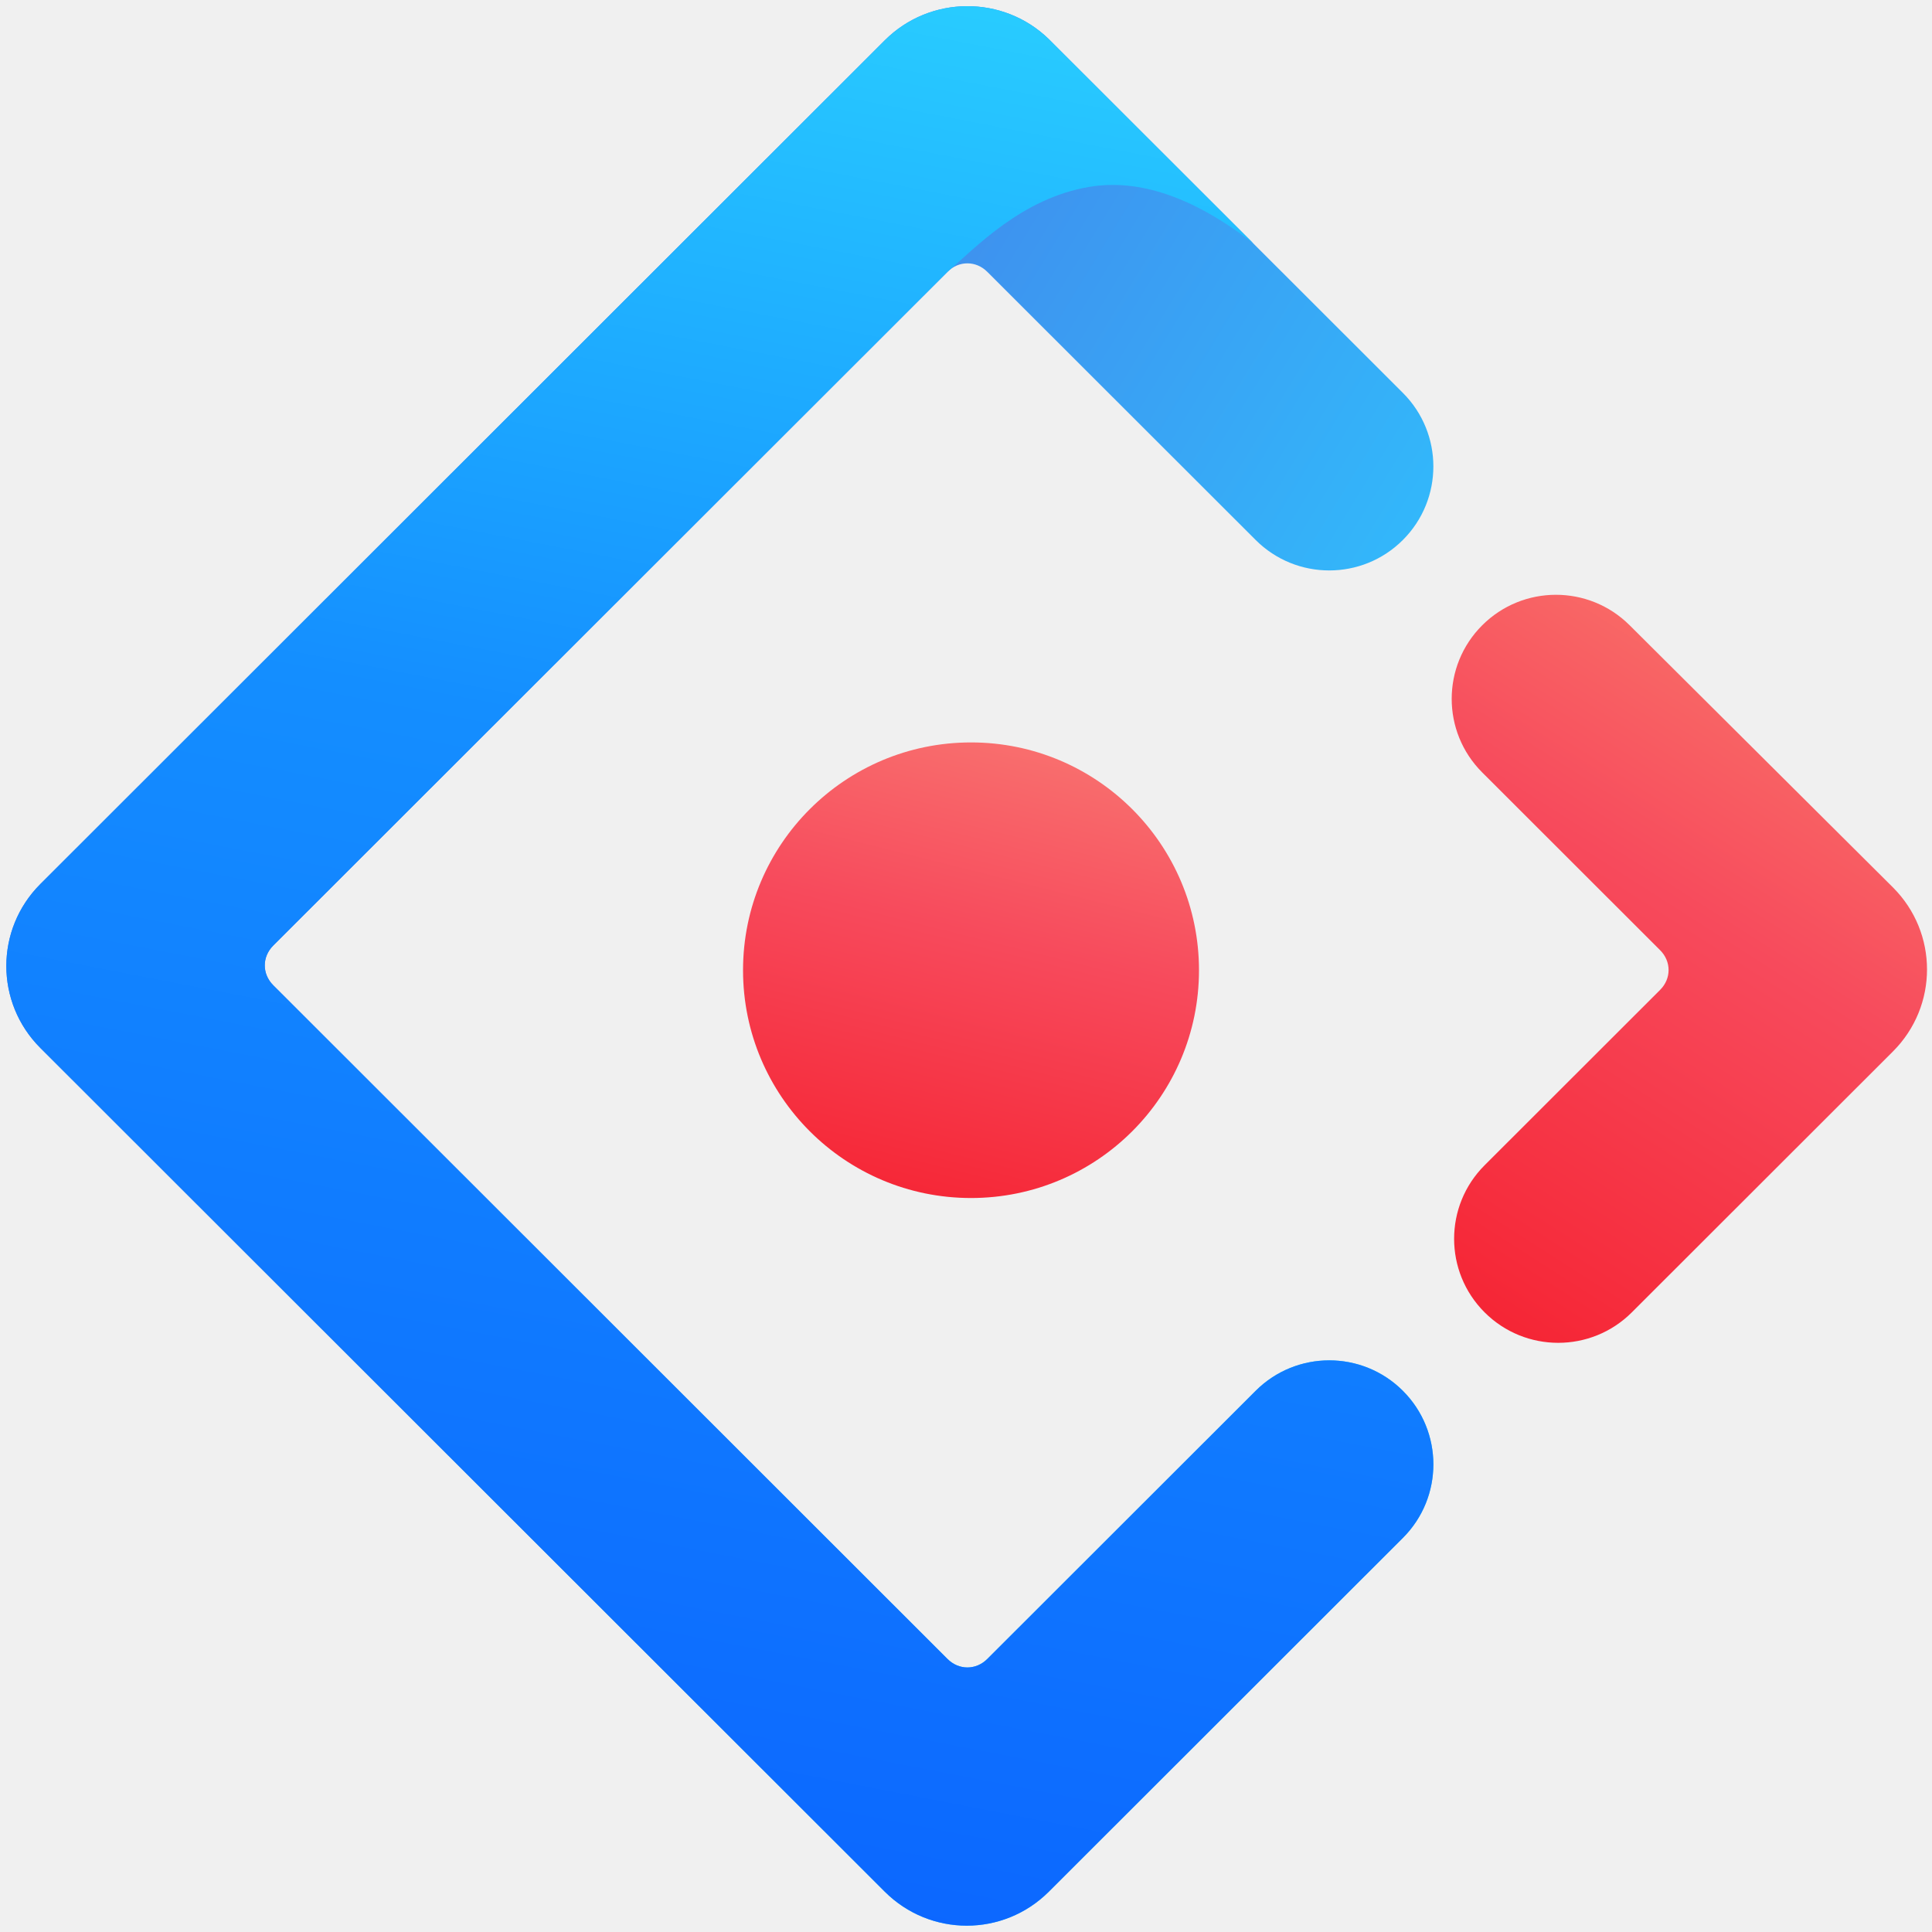
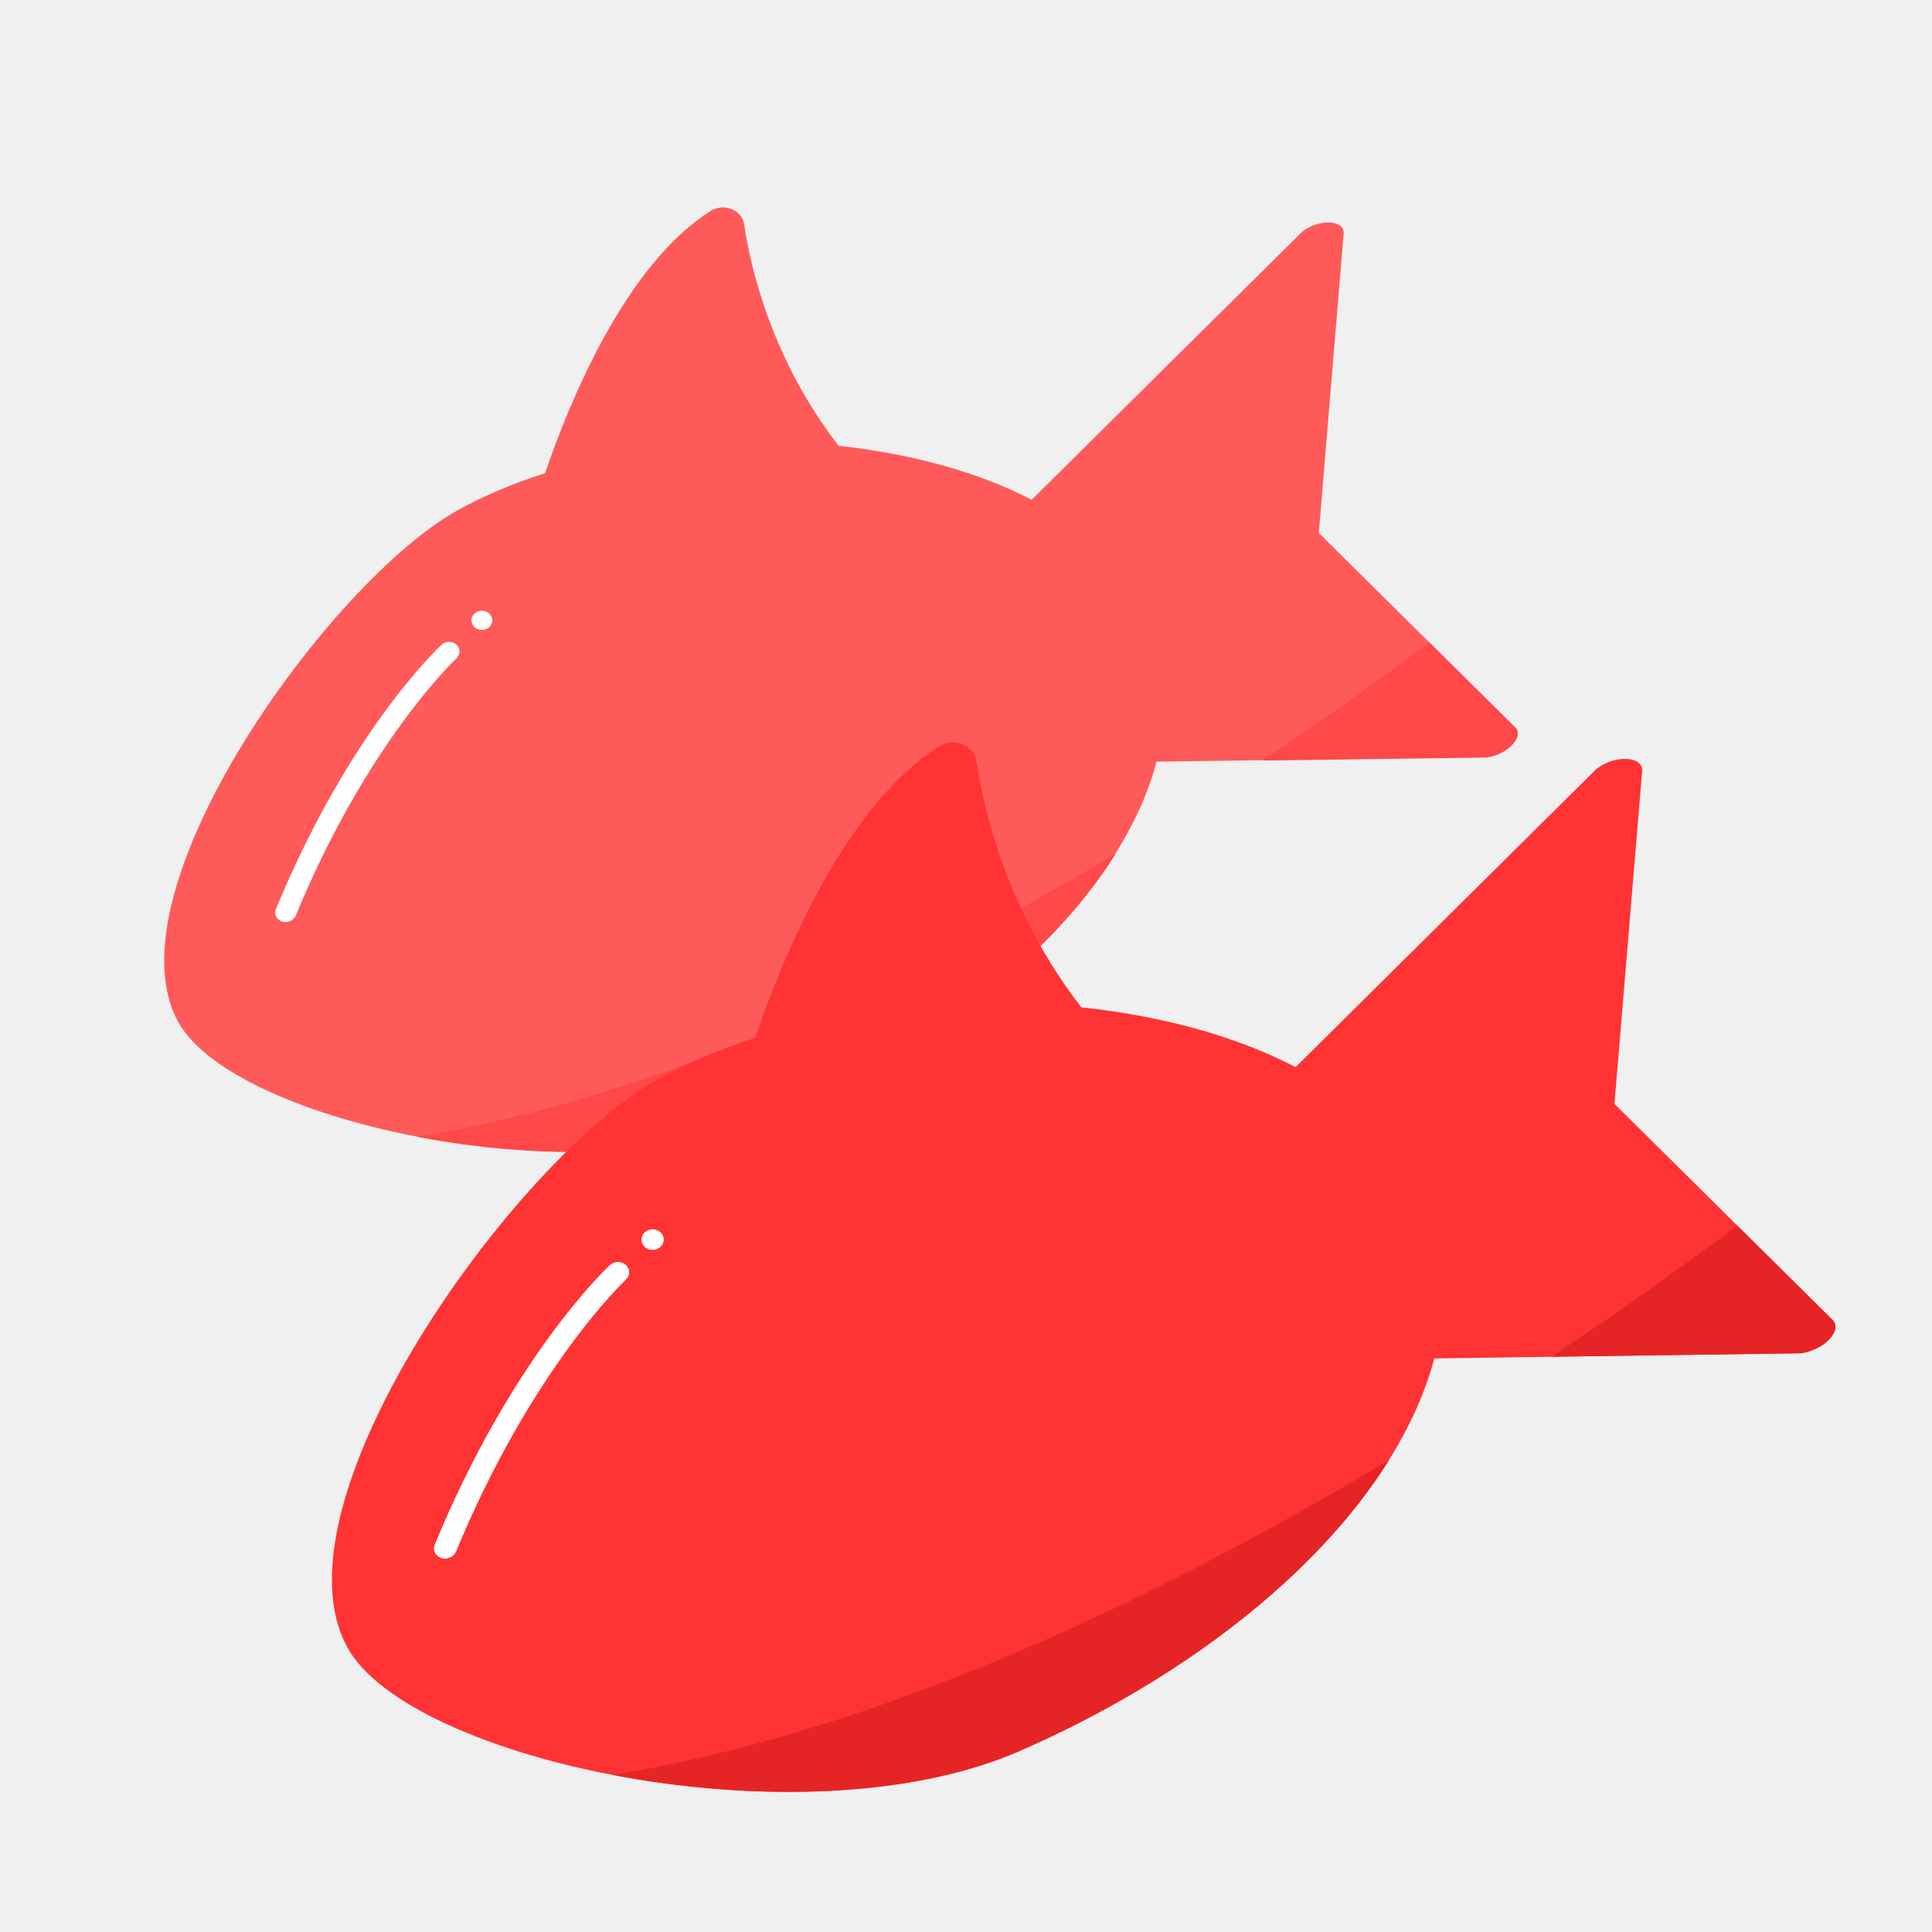
- <svg xmlns="http://www.w3.org/2000/svg" width="200" height="200" version="1.1" viewBox="0 0 200 200">
+ <svg xmlns="http://www.w3.org/2000/svg" t="1630977176724" class="icon" viewBox="0 0 1024 1024" version="1.1" p-id="10998" width="200" height="200">
  <defs>
-     <linearGradient id="linearGradient-1" x1="62.102%" x2="108.197%" y1="0%" y2="37.864%">
-       <stop offset="0%" stop-color="#4285EB" />
-       <stop offset="100%" stop-color="#2EC7FF" />
-     </linearGradient>
-     <linearGradient id="linearGradient-2" x1="69.644%" x2="54.043%" y1="0%" y2="108.457%">
-       <stop offset="0%" stop-color="#29CDFF" />
-       <stop offset="37.86%" stop-color="#148EFF" />
-       <stop offset="100%" stop-color="#0A60FF" />
-     </linearGradient>
-     <linearGradient id="linearGradient-3" x1="69.691%" x2="16.723%" y1="-12.974%" y2="117.391%">
-       <stop offset="0%" stop-color="#FA816E" />
-       <stop offset="41.473%" stop-color="#F74A5C" />
-       <stop offset="100%" stop-color="#F51D2C" />
-     </linearGradient>
-     <linearGradient id="linearGradient-4" x1="68.128%" x2="30.44%" y1="-35.691%" y2="114.943%">
-       <stop offset="0%" stop-color="#FA8E7D" />
-       <stop offset="51.264%" stop-color="#F74A5C" />
-       <stop offset="100%" stop-color="#F51D2C" />
-     </linearGradient>
+     <style type="text/css" />
  </defs>
-   <g id="Page-1" fill="none" fill-rule="evenodd" stroke="none" stroke-width="1">
-     <g id="logo" transform="translate(-20, -20)">
-       <g id="Group-28-Copy-5" transform="translate(20, 20)">
-         <g id="Group-27-Copy-3">
-           <g id="Group-25" fill-rule="nonzero">
-             <g id="2">
-               <path id="Shape" fill="url(#linearGradient-1)" d="M91.588,4.177 L4.18,91.513 C-0.519,96.208 -0.519,103.792 4.18,108.487 L91.588,195.823 C96.287,200.519 103.877,200.519 108.577,195.823 L145.225,159.205 C149.434,155 149.434,148.182 145.225,143.977 C141.017,139.772 134.194,139.772 129.985,143.977 L102.202,171.737 C101.032,172.906 99.257,172.906 98.088,171.737 L28.286,101.993 C27.116,100.824 27.116,99.051 28.286,97.882 L98.088,28.138 C99.257,26.969 101.032,26.969 102.202,28.138 L129.985,55.898 C134.194,60.103 141.017,60.103 145.225,55.898 C149.434,51.693 149.434,44.876 145.225,40.671 L108.581,4.056 C103.862,-0.538 96.269,-0.501 91.588,4.177 Z" />
-               <path id="Shape" fill="url(#linearGradient-2)" d="M91.588,4.177 L4.18,91.513 C-0.519,96.208 -0.519,103.792 4.18,108.487 L91.588,195.823 C96.287,200.519 103.877,200.519 108.577,195.823 L145.225,159.205 C149.434,155 149.434,148.182 145.225,143.977 C141.017,139.772 134.194,139.772 129.985,143.977 L102.202,171.737 C101.032,172.906 99.257,172.906 98.088,171.737 L28.286,101.993 C27.116,100.824 27.116,99.051 28.286,97.882 L98.088,28.138 C101,25.627 105.752,20.542 112.73,19.352 C117.916,18.469 123.585,20.414 129.739,25.189 C125.625,21.078 118.572,14.034 108.581,4.056 C103.862,-0.538 96.269,-0.501 91.588,4.177 Z" />
-             </g>
-             <path id="Shape" fill="url(#linearGradient-3)" d="M153.686,135.855 C157.894,140.06 164.717,140.06 168.926,135.855 L195.96,108.843 C200.659,104.147 200.659,96.564 195.961,91.869 L168.691,64.718 C164.472,60.518 157.647,60.524 153.436,64.732 C149.227,68.937 149.227,75.754 153.436,79.959 L171.854,98.362 C173.024,99.531 173.024,101.305 171.854,102.473 L153.686,120.627 C149.477,124.832 149.477,131.65 153.686,135.855 Z" />
-           </g>
-           <ellipse id="Combined-Shape" cx="100.519" cy="100.437" fill="url(#linearGradient-4)" rx="23.6" ry="23.581" />
-         </g>
-       </g>
-     </g>
-   </g>
+   <path d="M802.6 385.1L699 282.5l13.1-158c1.5-7.9-12.6-9-21.9-1.7L546.8 264.9c-28.8-15-64.4-24.5-102.3-28.6-35.3-45.6-46.5-93.6-50.1-117.3-1.1-7.8-10.6-11.6-17.7-7.2-45.1 28.3-75 101.4-87.8 139-16.6 5.3-32.2 11.8-46.4 19.7-67.6 37.5-186.4 201.9-148 271.2 29.6 53.8 216.5 94.5 320.2 49.5C515.8 547.3 593.9 475.6 613 403.7l175-2.5c11.5-1.5 20.4-11.4 14.6-16.1z" fill="#FF5A5A" p-id="10999" />
+   <path d="M151.4 488.7c-0.7 0-1.3-0.1-2-0.3-2.9-1-4.3-4-3.1-6.7 38.9-94.1 85.8-138.2 87.8-140 2.2-2 5.6-2 7.8 0s2.2 5.3 0 7.3c-0.5 0.4-47.3 44.5-85.2 136.4-1 2-3 3.3-5.3 3.3z" fill="#FFFFFF" p-id="11000" />
+   <path d="M249.9 328.8a5.5 5.1 0 1 0 11 0 5.5 5.1 0 1 0-11 0Z" fill="#FFFFFF" p-id="11001" />
+   <path d="M221 602.5c64.7 12.4 140.2 11.9 193.7-11.2 78.2-34 142.7-84.5 176.7-138.9C482.3 517.8 349.2 581.9 221 602.5zM788 401.5c11.5-1.7 20.4-11.6 14.6-16.4l-45-44.6C732.8 359 703 380.4 669 403.1l119-1.6z" fill="#FF4848" p-id="11002" />
+   <path d="M970.8 699.1l-115.1-114 14.6-175.5c1.7-8.8-14-10.1-24.3-1.9L686.7 565.6c-32.1-16.7-71.5-27.2-113.6-31.7-39.2-50.7-51.6-104-55.6-130.3-1.3-8.7-11.7-12.9-19.7-8-50.1 31.4-83.4 112.7-97.5 154.5-18.4 5.9-35.8 13.1-51.5 21.9-75.2 41.6-207.2 224.3-164.6 301.3 32.9 59.8 240.6 105 355.8 55C652.2 879.4 739 799.8 760.2 720l194.4-2.8c12.8-1.8 22.7-12.8 16.2-18.1z" fill="#FF3333" p-id="11003" />
+   <path d="M235.9 826c-0.7 0-1.4-0.1-2.1-0.3-3.1-1.1-4.5-4.2-3.3-7.1 41.2-99.5 90.8-146.2 92.9-148.1 2.3-2.1 5.9-2.1 8.3 0 2.3 2.1 2.3 5.6 0 7.7-0.5 0.4-50 47.1-90.1 144.3-1.1 2.2-3.4 3.5-5.7 3.5z" fill="#FFFFFF" p-id="11004" />
+   <path d="M340.1 657a5.8 5.4 0 1 0 11.6 0 5.8 5.4 0 1 0-11.6 0Z" fill="#FFFFFF" p-id="11005" />
+   <path d="M235.9 826c-0.7 0-1.4-0.1-2.1-0.3-3.1-1.1-4.5-4.2-3.3-7.1 41.2-99.5 90.8-146.2 92.9-148.1 2.3-2.1 5.9-2.1 8.3 0 2.3 2.1 2.3 5.6 0 7.7-0.5 0.4-50 47.1-90.1 144.3-1.1 2.2-3.4 3.5-5.7 3.5z" fill="#FFFFFF" p-id="11006" />
+   <path d="M340.1 657a5.8 5.4 0 1 0 11.6 0 5.8 5.4 0 1 0-11.6 0Z" fill="#FFFFFF" p-id="11007" />
+   <path d="M324.7 940.7c71.9 13.8 155.8 13.2 215.2-12.5 86.9-37.8 158.6-93.8 196.3-154.3-121.1 72.6-269 143.8-411.5 166.8zM954.6 717.3c12.8-1.9 22.6-12.9 16.2-18.2l-50-49.5c-27.4 20.5-60.6 44.3-98.4 69.5l132.2-1.8z" fill="#E52525" p-id="11008" />
</svg>
